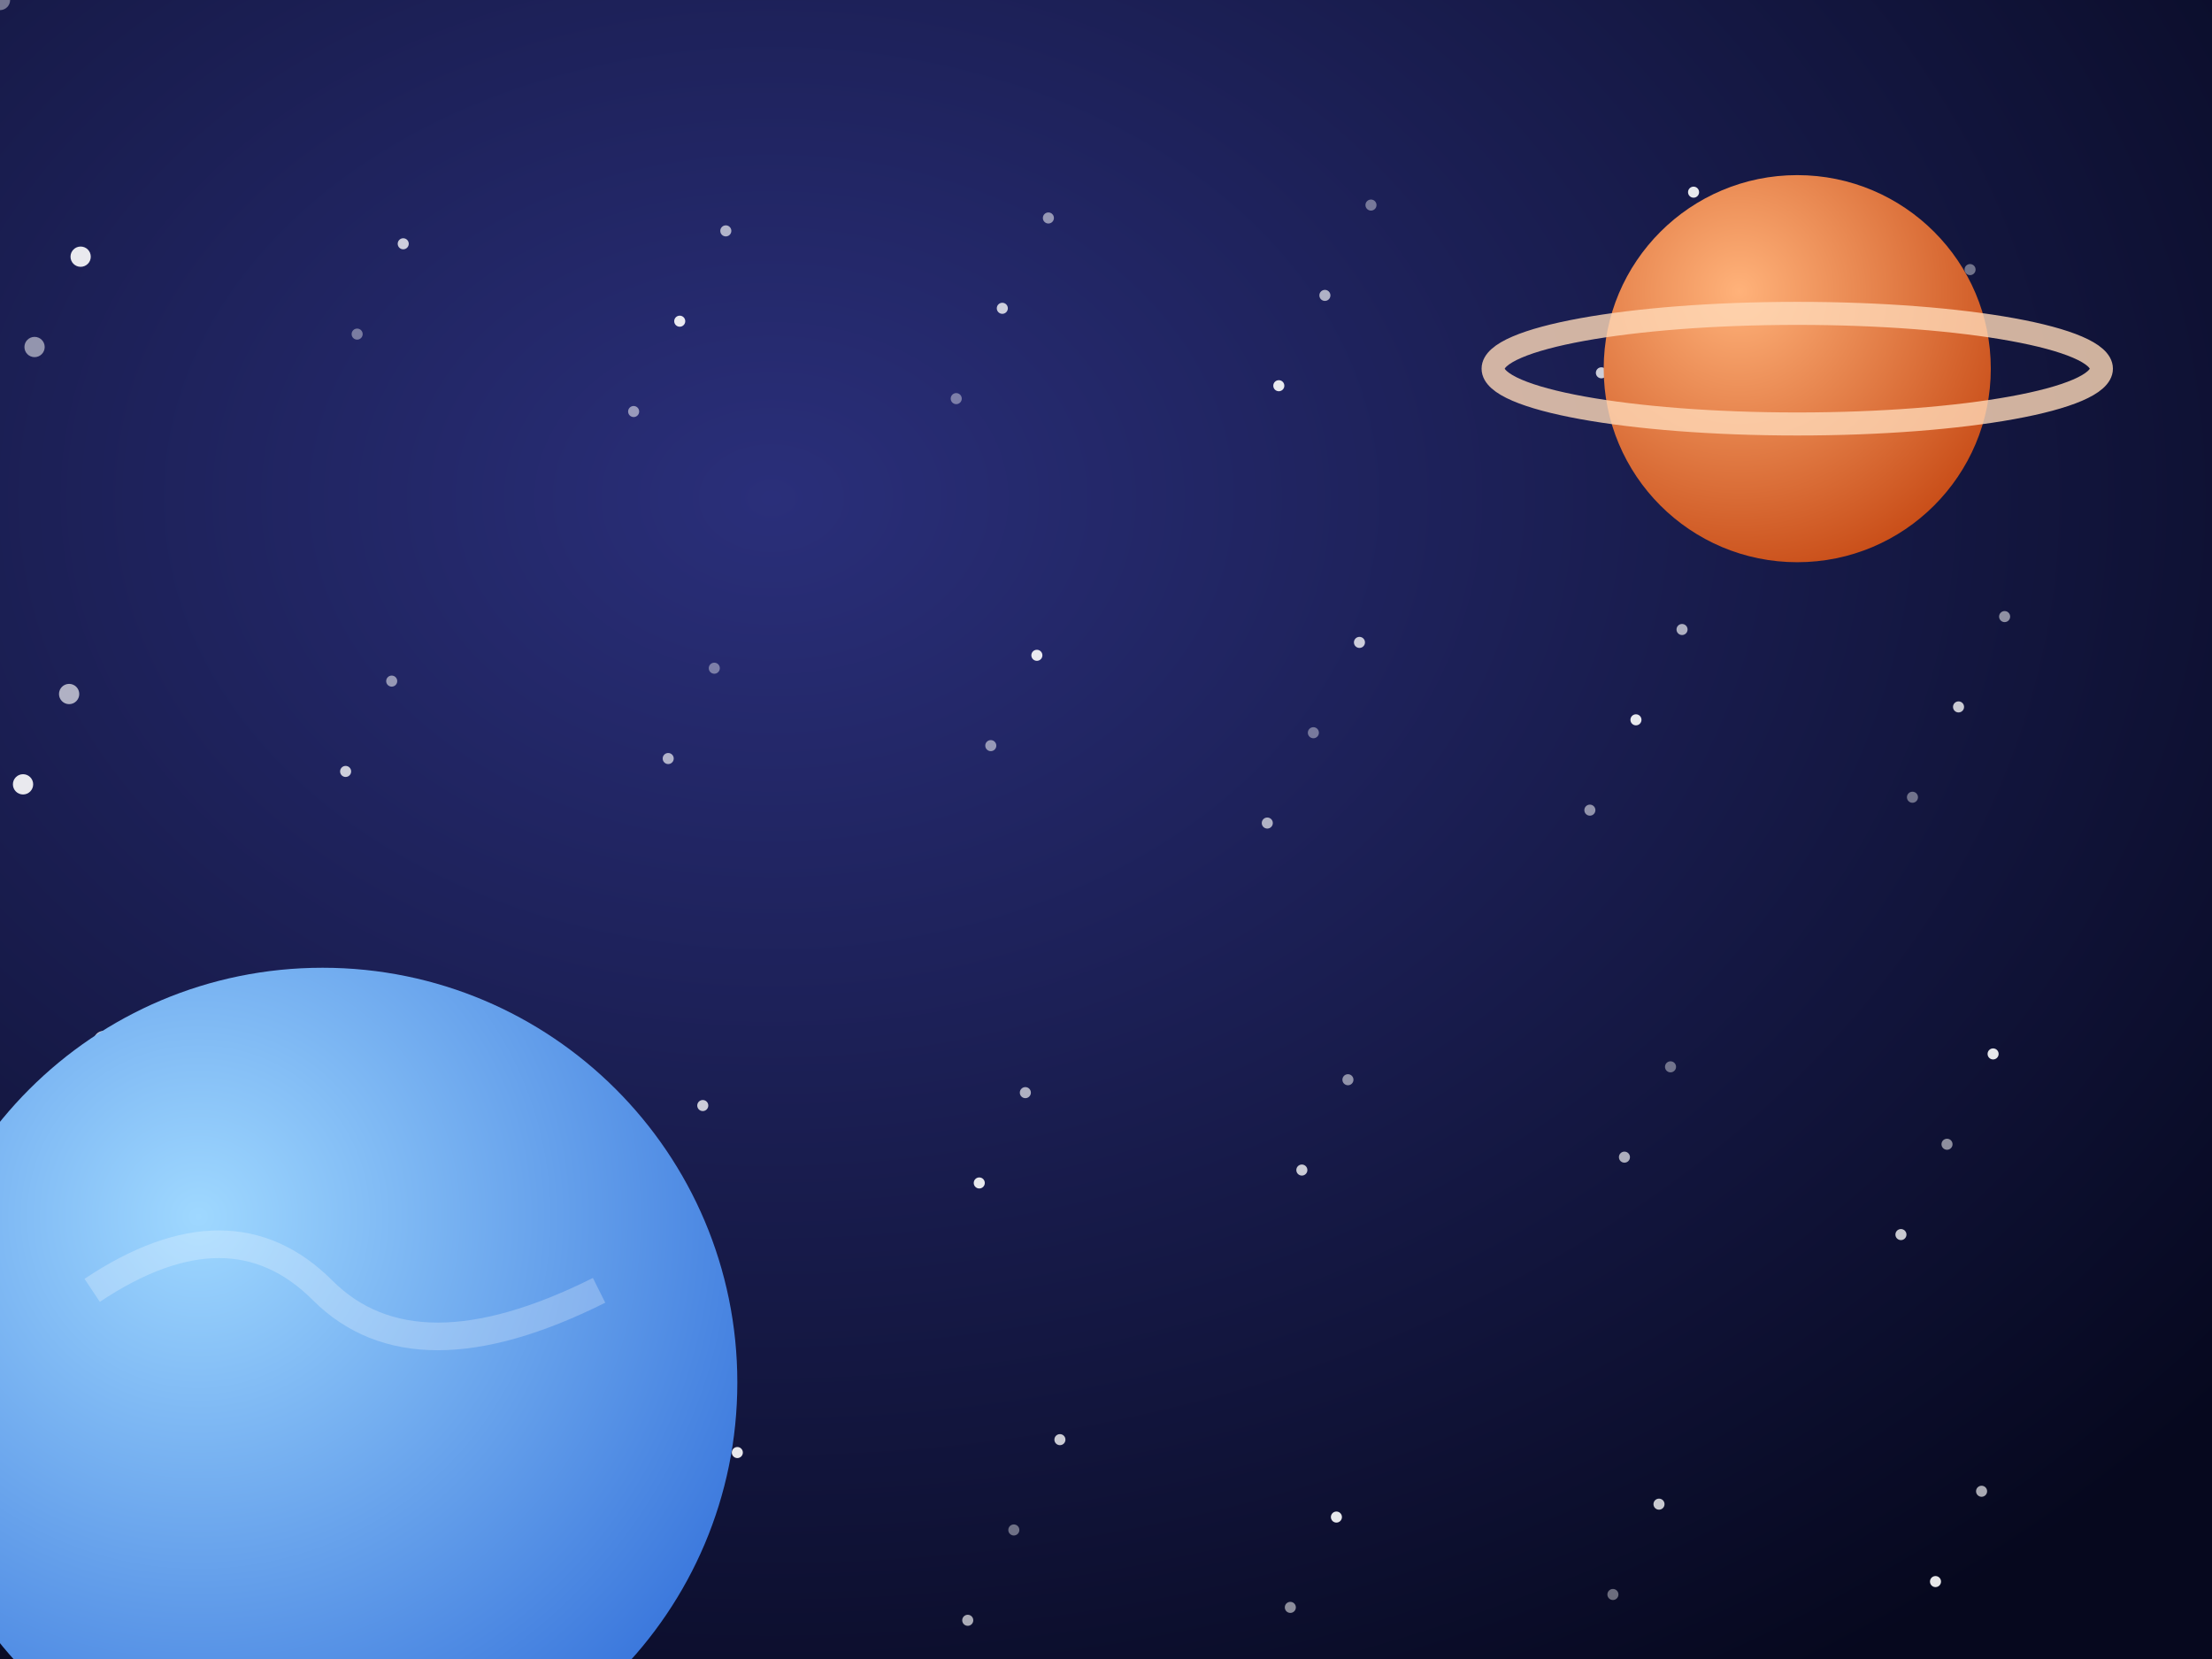
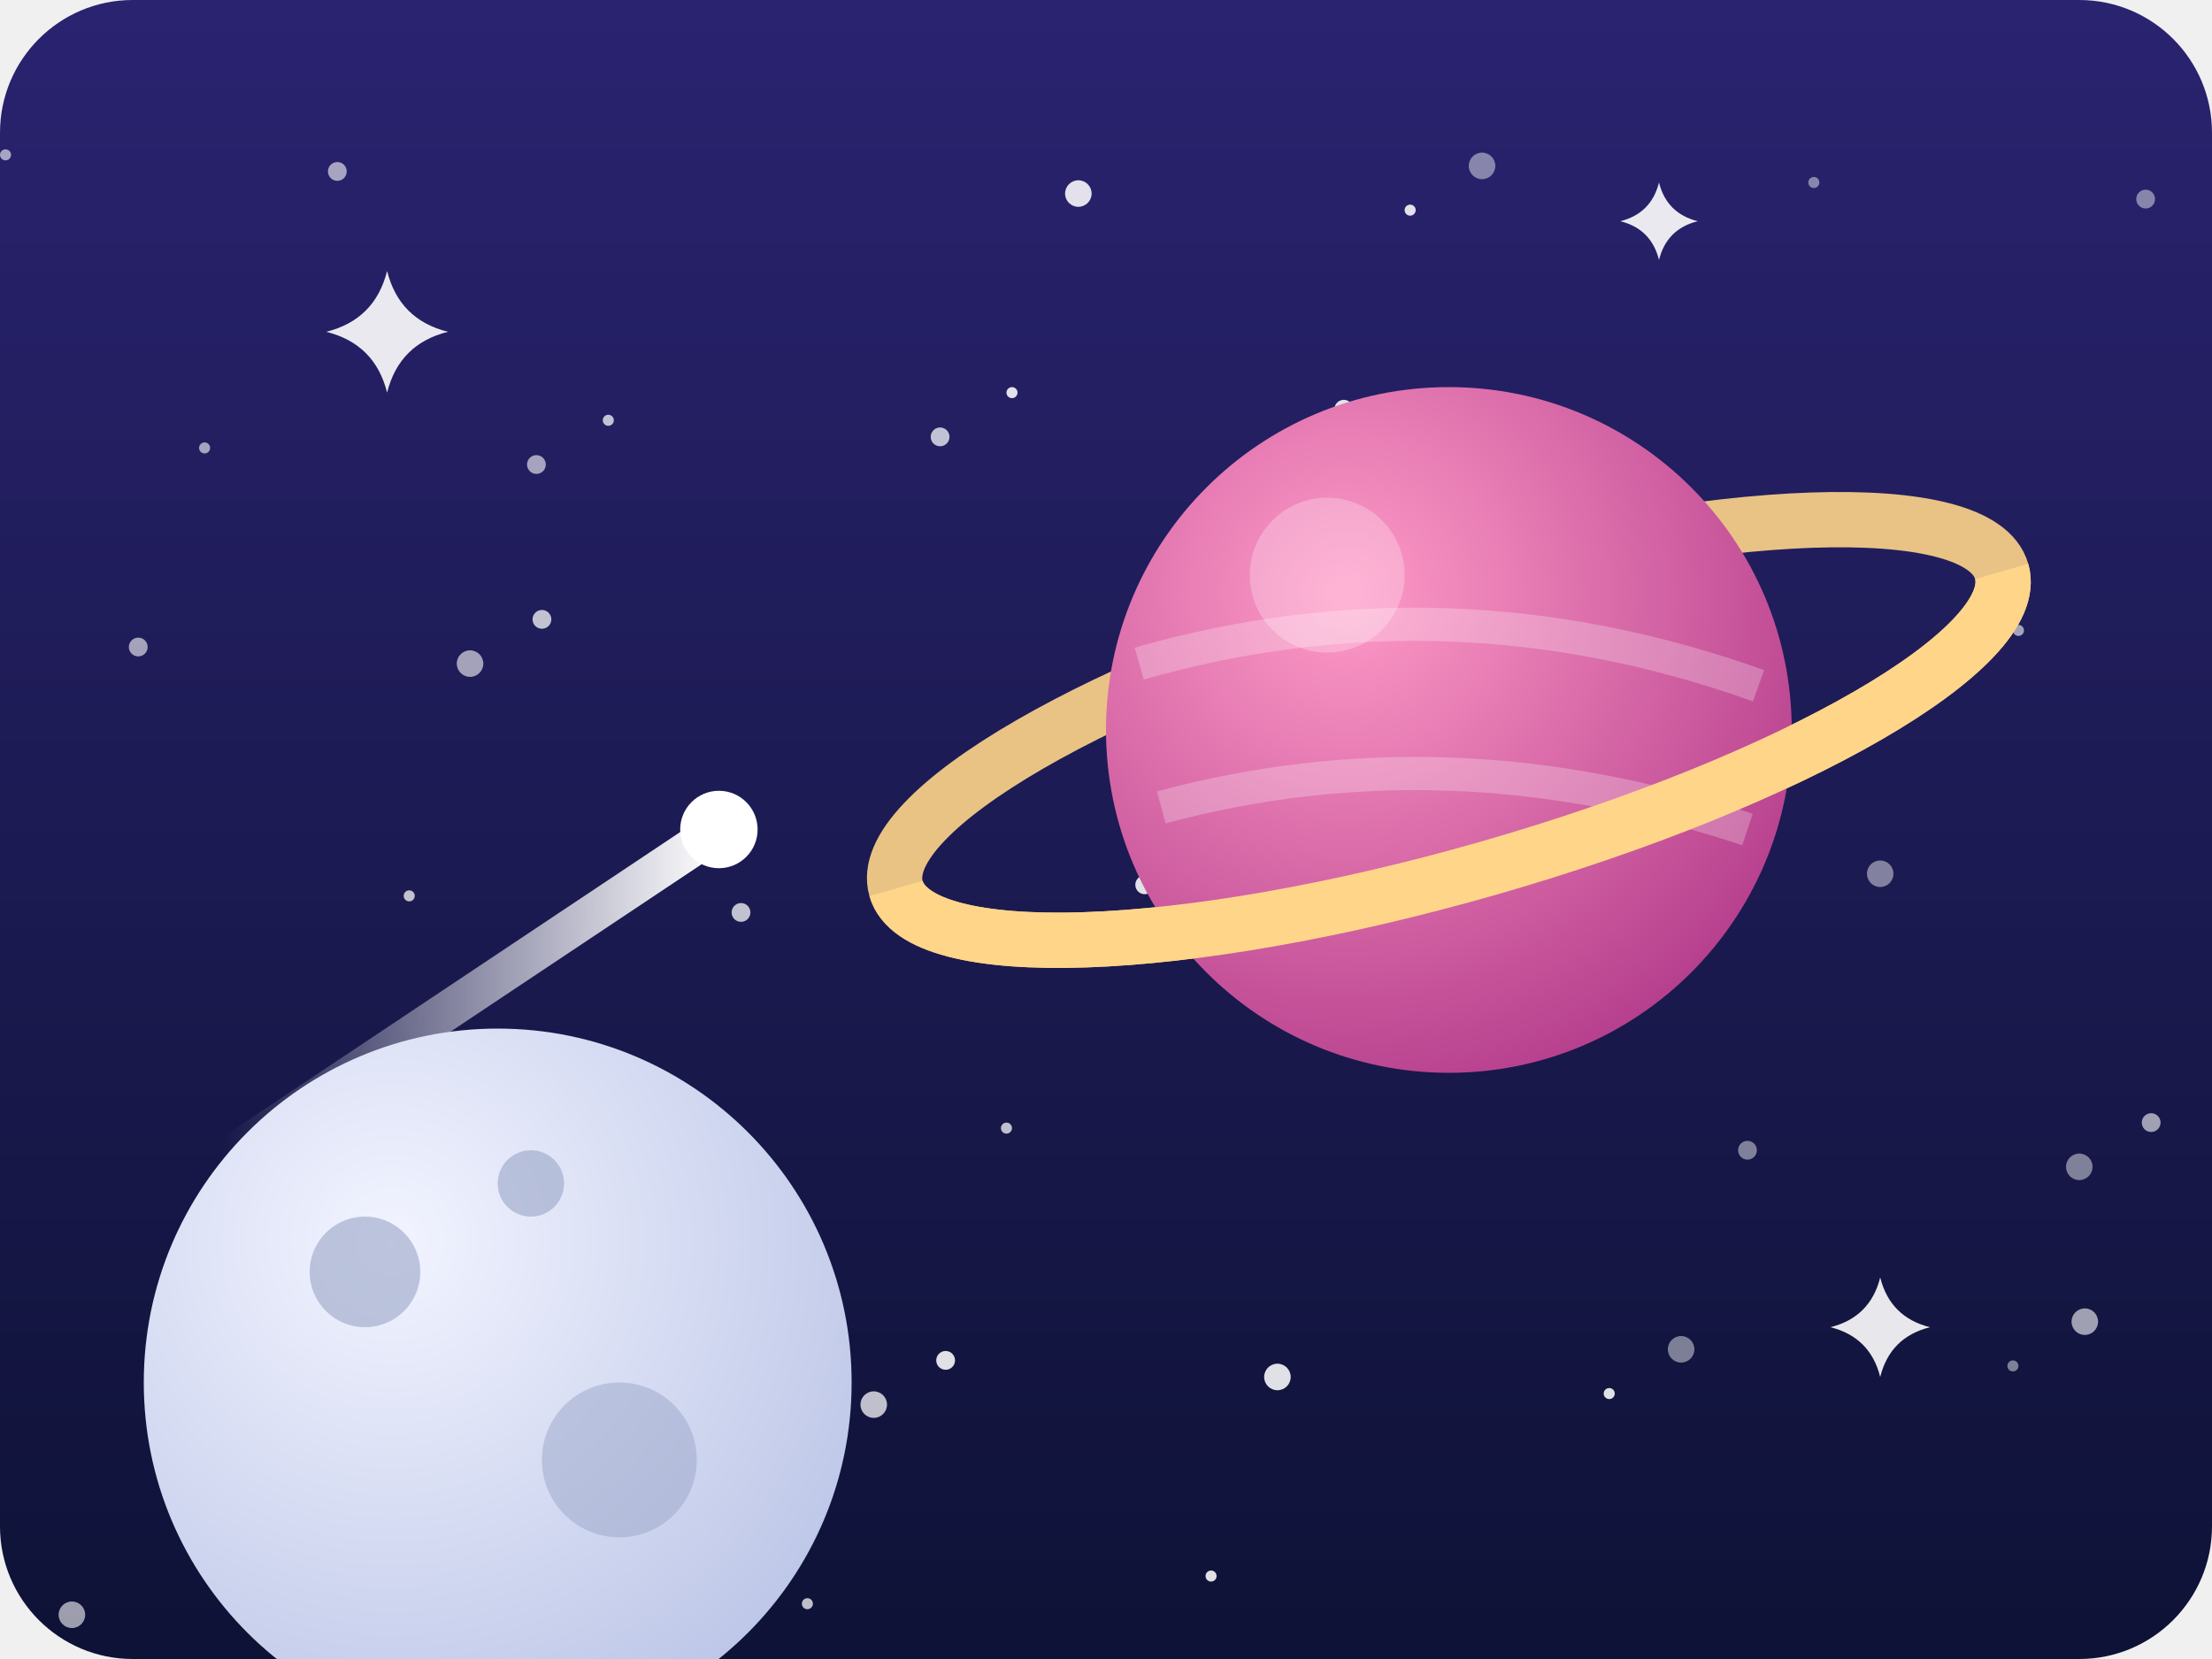
- <svg xmlns="http://www.w3.org/2000/svg" viewBox="0 0 480 360">
+ <svg xmlns="http://www.w3.org/2000/svg" width="400" height="300" viewBox="0 0 400 300">
  <defs>
-     <radialGradient id="sbE1" cx=".35" cy=".3" r=".85">
-       <stop offset="0" stop-color="#2A2F7A" />
-       <stop offset="1" stop-color="#06081E" />
+     <clipPath id="cc">
+       <rect width="400" height="300" rx="24" />
+     </clipPath>
+     <linearGradient id="bg" x1="0" y1="0" x2="0" y2="1">
+       <stop offset="0" stop-color="#2A2370" />
+       <stop offset="1" stop-color="#0E1236" />
+     </linearGradient>
+     <radialGradient id="pl" cx="0.35" cy="0.3" r="0.8">
+       <stop offset="0" stop-color="#FF9BC7" />
+       <stop offset="1" stop-color="#B23A8A" />
    </radialGradient>
-     <radialGradient id="sbE2" cx=".35" cy=".3" r=".85">
-       <stop offset="0" stop-color="#FFB27A" />
-       <stop offset="1" stop-color="#C2410C" />
+     <radialGradient id="moon" cx="0.35" cy="0.3" r="0.8">
+       <stop offset="0" stop-color="#F2F4FF" />
+       <stop offset="1" stop-color="#BAC4E6" />
    </radialGradient>
-     <radialGradient id="sbE3" cx=".35" cy=".3" r=".85">
-       <stop offset="0" stop-color="#9FD8FF" />
-       <stop offset="1" stop-color="#2E6BD8" />
-     </radialGradient>
+     <linearGradient id="tail" x1="0" y1="0" x2="1" y2="0">
+       <stop offset="0" stop-color="rgba(255,255,255,0)" />
+       <stop offset="1" stop-color="#fff" />
+     </linearGradient>
  </defs>
-   <rect width="480" height="360" fill="url(#sbE1)" />
-   <circle cx="0" cy="0" r="2.2" fill="#fff" opacity="0.4" />
-   <circle cx="137.5" cy="89.3" r="1.2" fill="#fff" opacity="0.525" />
-   <circle cx="275" cy="178.6" r="1.2" fill="#fff" opacity="0.65" />
-   <circle cx="412.5" cy="267.9" r="1.2" fill="#fff" opacity="0.775" />
-   <circle cx="70" cy="357.2" r="1.2" fill="#fff" opacity="0.9" />
-   <circle cx="207.5" cy="86.5" r="1.2" fill="#fff" opacity="0.4" />
-   <circle cx="345" cy="175.8" r="1.2" fill="#fff" opacity="0.525" />
-   <circle cx="2.5" cy="265.1" r="2.2" fill="#fff" opacity="0.65" />
-   <circle cx="140" cy="354.4" r="1.2" fill="#fff" opacity="0.775" />
-   <circle cx="277.5" cy="83.7" r="1.2" fill="#fff" opacity="0.9" />
-   <circle cx="415" cy="173" r="1.2" fill="#fff" opacity="0.4" />
-   <circle cx="72.5" cy="262.3" r="1.2" fill="#fff" opacity="0.525" />
-   <circle cx="210" cy="351.6" r="1.2" fill="#fff" opacity="0.65" />
-   <circle cx="347.5" cy="80.9" r="1.2" fill="#fff" opacity="0.775" />
-   <circle cx="5" cy="170.2" r="2.2" fill="#fff" opacity="0.9" />
-   <circle cx="142.5" cy="259.5" r="1.2" fill="#fff" opacity="0.4" />
-   <circle cx="280" cy="348.8" r="1.2" fill="#fff" opacity="0.525" />
-   <circle cx="417.5" cy="78.1" r="1.2" fill="#fff" opacity="0.65" />
-   <circle cx="75" cy="167.4" r="1.2" fill="#fff" opacity="0.775" />
-   <circle cx="212.5" cy="256.7" r="1.2" fill="#fff" opacity="0.9" />
-   <circle cx="350" cy="346" r="1.2" fill="#fff" opacity="0.4" />
-   <circle cx="7.5" cy="75.3" r="2.2" fill="#fff" opacity="0.525" />
-   <circle cx="145" cy="164.6" r="1.2" fill="#fff" opacity="0.65" />
-   <circle cx="282.5" cy="253.9" r="1.2" fill="#fff" opacity="0.775" />
-   <circle cx="420" cy="343.2" r="1.2" fill="#fff" opacity="0.9" />
-   <circle cx="77.5" cy="72.5" r="1.2" fill="#fff" opacity="0.4" />
-   <circle cx="215" cy="161.8" r="1.2" fill="#fff" opacity="0.525" />
-   <circle cx="352.5" cy="251.1" r="1.2" fill="#fff" opacity="0.65" />
-   <circle cx="10" cy="340.4" r="2.2" fill="#fff" opacity="0.775" />
-   <circle cx="147.5" cy="69.7" r="1.2" fill="#fff" opacity="0.9" />
-   <circle cx="285" cy="159" r="1.2" fill="#fff" opacity="0.4" />
-   <circle cx="422.5" cy="248.3" r="1.2" fill="#fff" opacity="0.525" />
-   <circle cx="80" cy="337.6" r="1.2" fill="#fff" opacity="0.65" />
-   <circle cx="217.5" cy="66.9" r="1.2" fill="#fff" opacity="0.775" />
-   <circle cx="355" cy="156.2" r="1.2" fill="#fff" opacity="0.9" />
-   <circle cx="12.5" cy="245.5" r="2.2" fill="#fff" opacity="0.4" />
-   <circle cx="150" cy="334.8" r="1.2" fill="#fff" opacity="0.525" />
-   <circle cx="287.5" cy="64.1" r="1.2" fill="#fff" opacity="0.65" />
-   <circle cx="425" cy="153.4" r="1.2" fill="#fff" opacity="0.775" />
-   <circle cx="82.5" cy="242.7" r="1.2" fill="#fff" opacity="0.9" />
-   <circle cx="220" cy="332" r="1.2" fill="#fff" opacity="0.4" />
-   <circle cx="357.5" cy="61.3" r="1.2" fill="#fff" opacity="0.525" />
-   <circle cx="15" cy="150.6" r="2.2" fill="#fff" opacity="0.65" />
-   <circle cx="152.5" cy="239.9" r="1.2" fill="#fff" opacity="0.775" />
-   <circle cx="290" cy="329.2" r="1.2" fill="#fff" opacity="0.9" />
-   <circle cx="427.5" cy="58.5" r="1.2" fill="#fff" opacity="0.4" />
-   <circle cx="85" cy="147.8" r="1.2" fill="#fff" opacity="0.525" />
-   <circle cx="222.5" cy="237.1" r="1.2" fill="#fff" opacity="0.65" />
-   <circle cx="360" cy="326.4" r="1.2" fill="#fff" opacity="0.775" />
-   <circle cx="17.5" cy="55.7" r="2.2" fill="#fff" opacity="0.9" />
-   <circle cx="155" cy="145" r="1.2" fill="#fff" opacity="0.4" />
-   <circle cx="292.5" cy="234.3" r="1.2" fill="#fff" opacity="0.525" />
-   <circle cx="430" cy="323.6" r="1.2" fill="#fff" opacity="0.65" />
-   <circle cx="87.5" cy="52.9" r="1.2" fill="#fff" opacity="0.775" />
-   <circle cx="225" cy="142.2" r="1.2" fill="#fff" opacity="0.9" />
-   <circle cx="362.5" cy="231.5" r="1.2" fill="#fff" opacity="0.4" />
-   <circle cx="20" cy="320.8" r="2.2" fill="#fff" opacity="0.525" />
-   <circle cx="157.5" cy="50.1" r="1.2" fill="#fff" opacity="0.65" />
-   <circle cx="295" cy="139.4" r="1.2" fill="#fff" opacity="0.775" />
-   <circle cx="432.5" cy="228.7" r="1.2" fill="#fff" opacity="0.9" />
-   <circle cx="90" cy="318" r="1.2" fill="#fff" opacity="0.4" />
-   <circle cx="227.5" cy="47.3" r="1.2" fill="#fff" opacity="0.525" />
-   <circle cx="365" cy="136.6" r="1.2" fill="#fff" opacity="0.65" />
-   <circle cx="22.5" cy="225.9" r="2.2" fill="#fff" opacity="0.775" />
-   <circle cx="160" cy="315.2" r="1.2" fill="#fff" opacity="0.9" />
-   <circle cx="297.5" cy="44.5" r="1.2" fill="#fff" opacity="0.4" />
-   <circle cx="435" cy="133.8" r="1.2" fill="#fff" opacity="0.525" />
-   <circle cx="92.5" cy="223.1" r="1.2" fill="#fff" opacity="0.65" />
-   <circle cx="230" cy="312.4" r="1.2" fill="#fff" opacity="0.775" />
-   <circle cx="367.5" cy="41.7" r="1.2" fill="#fff" opacity="0.9" />
-   <circle cx="390" cy="80" r="42" fill="url(#sbE2)" />
-   <ellipse cx="390" cy="80" rx="66" ry="12" fill="none" stroke="#FFD9B8" stroke-width="5" opacity=".8" />
-   <circle cx="70" cy="300" r="90" fill="url(#sbE3)" />
-   <path d="M20 280 q30 -20 50 0 q20 20 60 0" stroke="#fff" stroke-width="6" fill="none" opacity=".25" />
+   <rect width="400" height="300" rx="24" fill="url(#bg)" />
+   <g clip-path="url(#cc)">
+     <circle cx="0" cy="0" r="1" fill="#fff" opacity="0.45" />
+     <circle cx="97" cy="84" r="1.7" fill="#fff" opacity="0.59" />
+     <circle cx="194" cy="168" r="2.4" fill="#fff" opacity="0.73" />
+     <circle cx="291" cy="252" r="1" fill="#fff" opacity="0.87" />
+     <circle cx="388" cy="36" r="1.7" fill="#fff" opacity="0.45" />
+     <circle cx="85" cy="120" r="2.4" fill="#fff" opacity="0.59" />
+     <circle cx="182" cy="204" r="1" fill="#fff" opacity="0.73" />
+     <circle cx="279" cy="127" r="1.7" fill="#fff" opacity="0.87" />
+     <circle cx="376" cy="211" r="2.4" fill="#fff" opacity="0.45" />
+     <circle cx="73" cy="295" r="1" fill="#fff" opacity="0.59" />
+     <circle cx="170" cy="79" r="1.7" fill="#fff" opacity="0.73" />
+     <circle cx="267" cy="163" r="2.4" fill="#fff" opacity="0.87" />
+     <circle cx="364" cy="247" r="1" fill="#fff" opacity="0.45" />
+     <circle cx="61" cy="31" r="1.7" fill="#fff" opacity="0.59" />
+     <circle cx="158" cy="254" r="2.4" fill="#fff" opacity="0.73" />
+     <circle cx="255" cy="38" r="1" fill="#fff" opacity="0.87" />
+     <circle cx="352" cy="122" r="1.7" fill="#fff" opacity="0.45" />
+     <circle cx="49" cy="206" r="2.4" fill="#fff" opacity="0.59" />
+     <circle cx="146" cy="290" r="1" fill="#fff" opacity="0.73" />
+     <circle cx="243" cy="74" r="1.7" fill="#fff" opacity="0.87" />
+     <circle cx="340" cy="158" r="2.4" fill="#fff" opacity="0.45" />
+     <circle cx="37" cy="81" r="1" fill="#fff" opacity="0.59" />
+     <circle cx="134" cy="165" r="1.7" fill="#fff" opacity="0.73" />
+     <circle cx="231" cy="249" r="2.4" fill="#fff" opacity="0.87" />
+     <circle cx="328" cy="33" r="1" fill="#fff" opacity="0.45" />
+     <circle cx="25" cy="117" r="1.7" fill="#fff" opacity="0.59" />
+     <circle cx="122" cy="201" r="2.4" fill="#fff" opacity="0.73" />
+     <circle cx="219" cy="285" r="1" fill="#fff" opacity="0.87" />
+     <circle cx="316" cy="208" r="1.7" fill="#fff" opacity="0.45" />
+     <circle cx="13" cy="292" r="2.4" fill="#fff" opacity="0.59" />
+     <circle cx="110" cy="76" r="1" fill="#fff" opacity="0.73" />
+     <circle cx="207" cy="160" r="1.7" fill="#fff" opacity="0.87" />
+     <circle cx="304" cy="244" r="2.4" fill="#fff" opacity="0.45" />
+     <circle cx="1" cy="28" r="1" fill="#fff" opacity="0.59" />
+     <circle cx="98" cy="112" r="1.7" fill="#fff" opacity="0.73" />
+     <circle cx="195" cy="35" r="2.4" fill="#fff" opacity="0.87" />
+     <circle cx="292" cy="119" r="1" fill="#fff" opacity="0.45" />
+     <circle cx="389" cy="203" r="1.7" fill="#fff" opacity="0.59" />
+     <circle cx="86" cy="287" r="2.4" fill="#fff" opacity="0.73" />
+     <circle cx="183" cy="71" r="1" fill="#fff" opacity="0.87" />
+     <circle cx="280" cy="155" r="1.7" fill="#fff" opacity="0.45" />
+     <circle cx="377" cy="239" r="2.4" fill="#fff" opacity="0.59" />
+     <circle cx="74" cy="162" r="1" fill="#fff" opacity="0.73" />
+     <circle cx="171" cy="246" r="1.7" fill="#fff" opacity="0.87" />
+     <circle cx="268" cy="30" r="2.4" fill="#fff" opacity="0.45" />
+     <circle cx="365" cy="114" r="1" fill="#fff" opacity="0.59" />
+     <path transform="translate(70 60) scale(1.1)" d="M0 -10 Q2 -2 10 0 Q2 2 0 10 Q-2 2 -10 0 Q-2 -2 0 -10Z" fill="#fff" opacity="0.9" />
+     <path transform="translate(340 240) scale(0.9)" d="M0 -10 Q2 -2 10 0 Q2 2 0 10 Q-2 2 -10 0 Q-2 -2 0 -10Z" fill="#fff" opacity="0.9" />
+     <path transform="translate(300 40) scale(0.7)" d="M0 -10 Q2 -2 10 0 Q2 2 0 10 Q-2 2 -10 0 Q-2 -2 0 -10Z" fill="#fff" opacity="0.9" />
+     <path d="M40 210 L130 150" stroke="url(#tail)" stroke-width="7" stroke-linecap="round" />
+     <circle cx="130" cy="150" r="7" fill="#fff" />
+     <circle cx="90" cy="250" r="64" fill="url(#moon)" />
+     <circle cx="66" cy="230" r="10" fill="#9AA5C7" opacity=".6" />
+     <circle cx="112" cy="264" r="14" fill="#9AA5C7" opacity=".5" />
+     <circle cx="96" cy="214" r="6" fill="#9AA5C7" opacity=".6" />
+   </g>
+   <ellipse cx="262" cy="132" rx="104" ry="26" fill="none" stroke="#FFD58A" stroke-width="10" transform="rotate(-16 262 132)" opacity=".9" />
+   <circle cx="262" cy="132" r="62" fill="url(#pl)" />
+   <path d="M206 120 Q262 104 318 124 M210 146 Q262 132 316 150" stroke="#fff" stroke-width="6" fill="none" opacity=".25" />
+   <path d="M158 132 A104 26 0 0 0 366 132" fill="none" stroke="#FFD58A" stroke-width="10" transform="rotate(-16 262 132)" />
+   <circle cx="240" cy="104" r="14" fill="#fff" opacity=".25" />
</svg>
